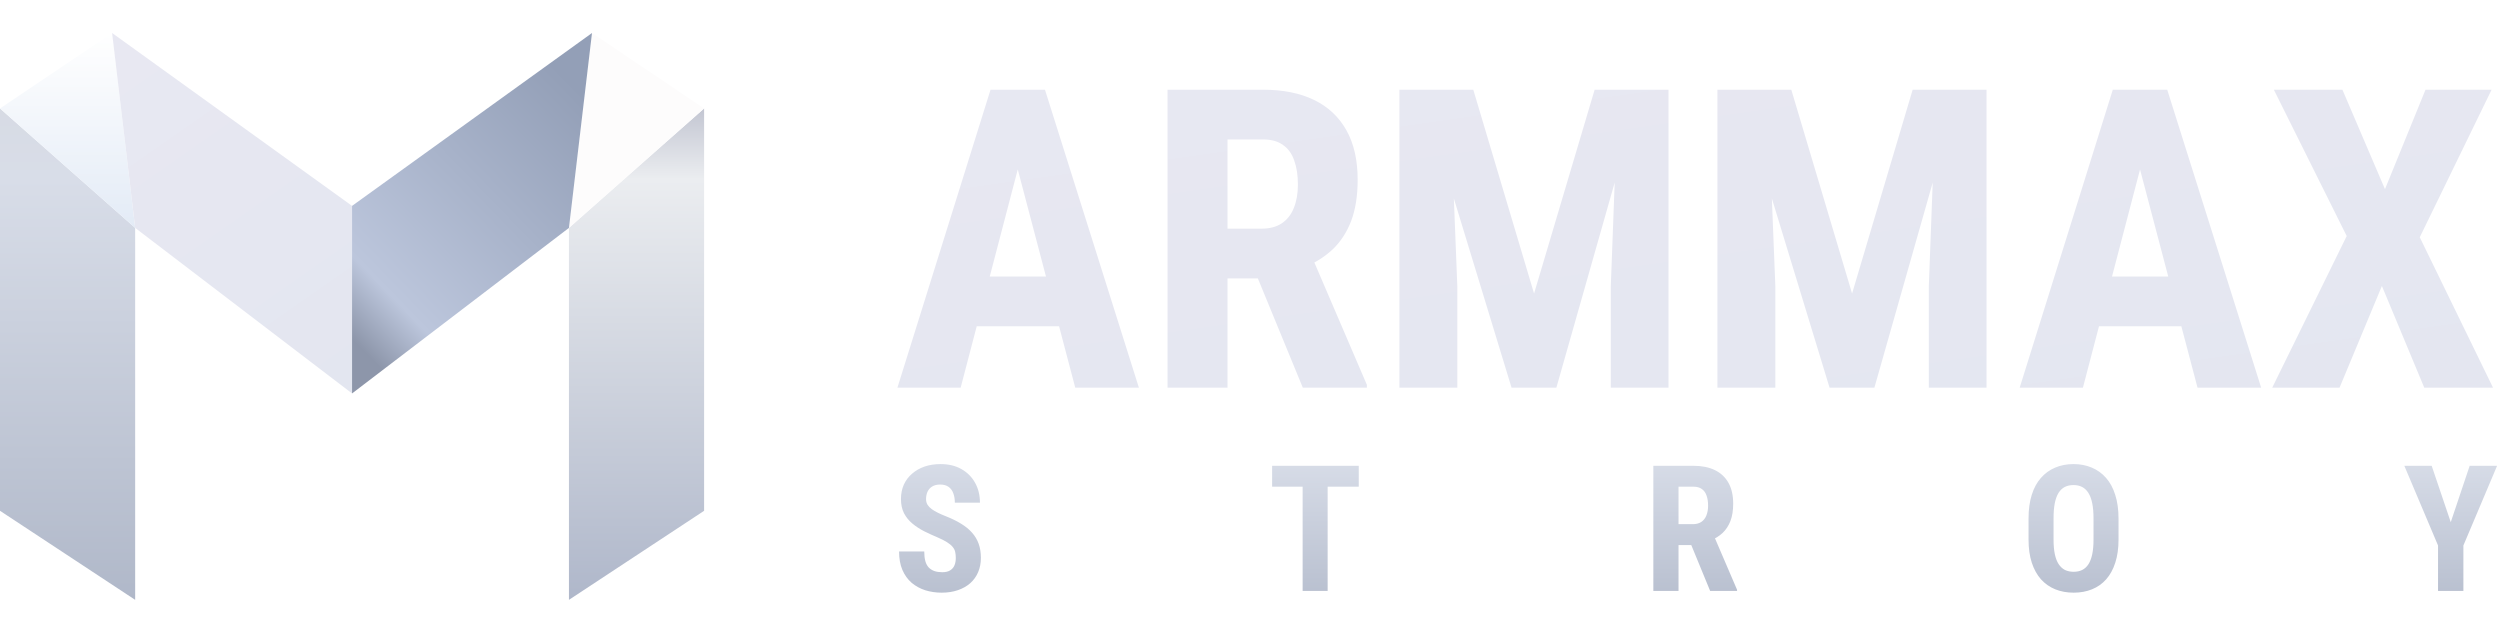
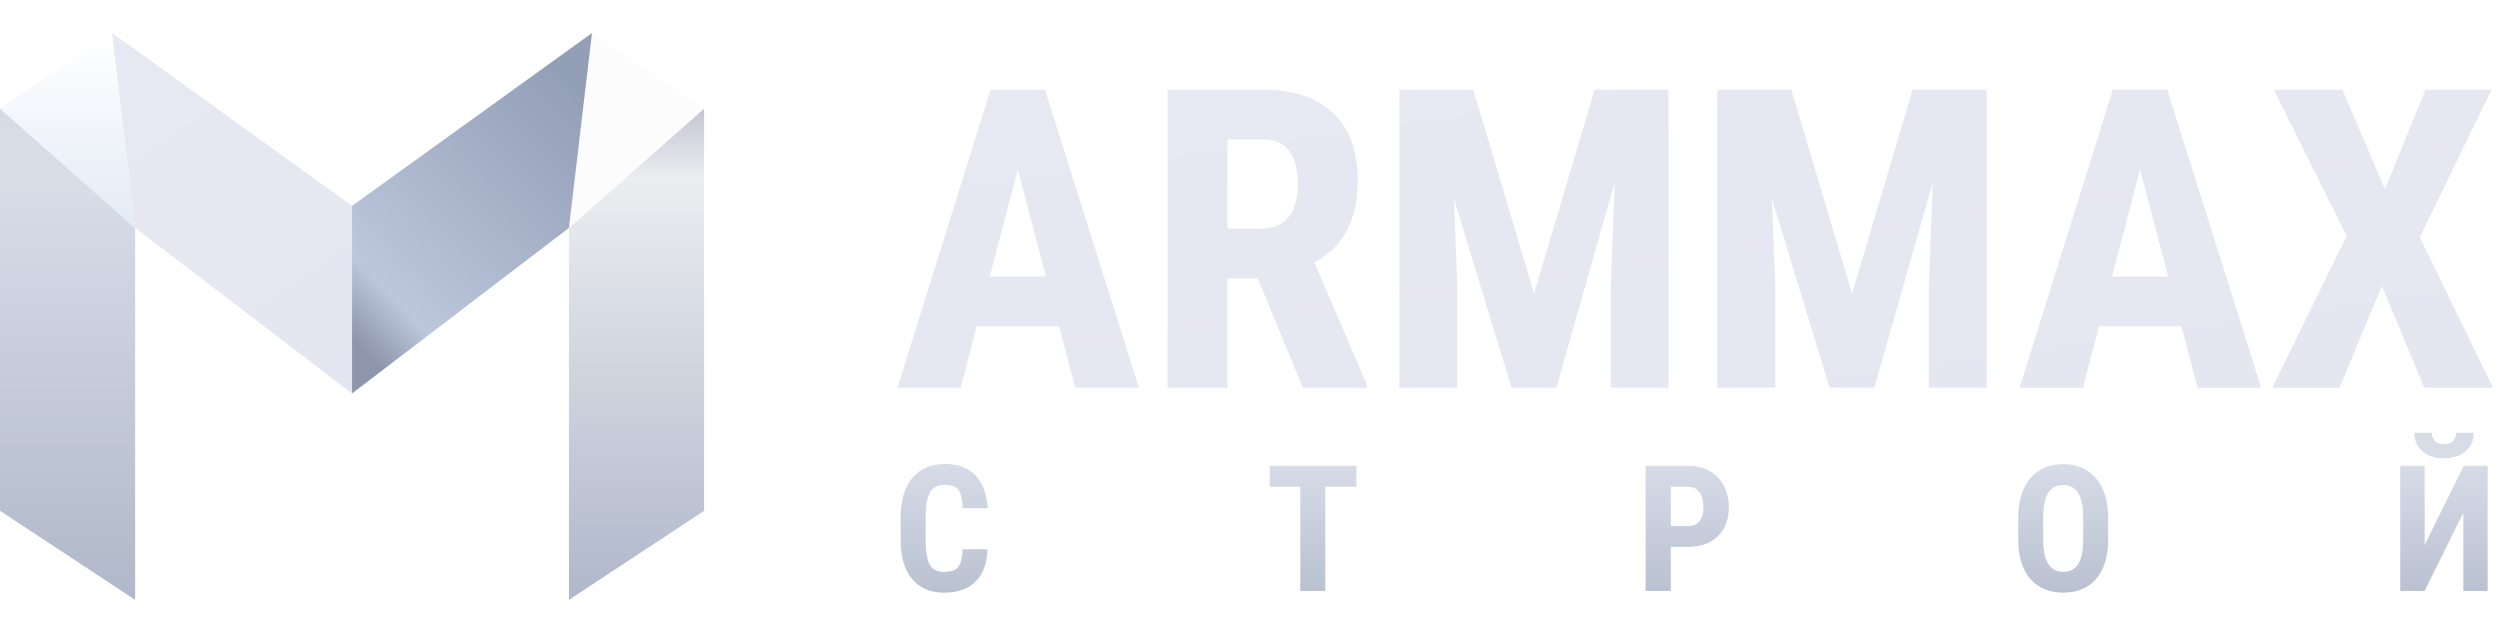
<svg xmlns="http://www.w3.org/2000/svg" width="1193" height="302" viewBox="0 0 1193 302" fill="none">
  <path d="M0 51.75L64.5 108.75V286.25L0 243.75V51.75Z" fill="url(#paint0_linear_38_61)" />
  <path d="M53.5 15.75L0 51.75L64.5 108.75L53.5 15.75Z" fill="url(#paint1_linear_38_61)" />
  <path d="M168 187.75L64.5 108.75L53.5 15.75L168 98.25V187.75Z" fill="url(#paint2_linear_38_61)" />
  <path d="M336 51.75L271.5 108.75V286.25L336 243.75V51.75Z" fill="url(#paint3_linear_38_61)" />
  <path d="M282.5 15.75L336 51.75L271.5 108.75L282.5 15.75Z" fill="#FDFCFC" />
  <path d="M168 187.75L271.5 108.75L282.5 15.75L168 98.25V187.75Z" fill="url(#paint4_linear_38_61)" />
  <path d="M488.988 68.203L458.422 185H428.246L472.68 42.812H491.527L488.988 68.203ZM513.109 185L482.348 68.203L479.516 42.812H498.656L543.48 185H513.109ZM514.184 131.973V155.703H450.023V131.973H514.184ZM557.152 42.812H602.758C612.263 42.812 620.368 44.44 627.074 47.695C633.78 50.95 638.923 55.768 642.504 62.148C646.085 68.529 647.875 76.406 647.875 85.781C647.875 93.463 646.833 100.039 644.75 105.508C642.667 110.911 639.704 115.436 635.863 119.082C632.022 122.663 627.432 125.527 622.094 127.676L613.402 132.852H576.391L576.293 109.121H601.977C605.883 109.121 609.105 108.275 611.645 106.582C614.249 104.824 616.169 102.383 617.406 99.258C618.708 96.068 619.359 92.357 619.359 88.125C619.359 83.633 618.773 79.792 617.602 76.602C616.495 73.346 614.704 70.872 612.23 69.18C609.822 67.422 606.664 66.543 602.758 66.543H585.766V185H557.152V42.812ZM621.703 185L595.629 121.621L625.609 121.523L652.27 183.633V185H621.703ZM677.953 42.812H703.051L732.055 140.078L760.961 42.812H783.129L742.699 185H721.312L677.953 42.812ZM667.797 42.812H691.723L695.434 136.562V185H667.797V42.812ZM772.191 42.812H796.215V185H768.676V136.562L772.191 42.812ZM829.711 42.812H854.809L883.812 140.078L912.719 42.812H934.887L894.457 185H873.07L829.711 42.812ZM819.555 42.812H843.48L847.191 136.562V185H819.555V42.812ZM923.949 42.812H947.973V185H920.434V136.562L923.949 42.812ZM1024.54 68.203L993.969 185H963.793L1008.23 42.812H1027.07L1024.54 68.203ZM1048.66 185L1017.89 68.203L1015.06 42.812H1034.2L1079.03 185H1048.66ZM1049.73 131.973V155.703H985.57V131.973H1049.73ZM1117.8 42.812L1138.11 90.273L1157.45 42.812H1188.99L1154.71 113.223L1189.67 185H1156.86L1136.64 136.465L1116.43 185H1084.3L1119.85 112.637L1085.08 42.812H1117.8Z" fill="url(#paint5_linear_38_61)" />
-   <path d="M456.105 266.291C456.105 265.225 456.01 264.254 455.818 263.379C455.627 262.504 455.217 261.697 454.588 260.959C453.986 260.221 453.098 259.482 451.922 258.744C450.773 258.006 449.27 257.24 447.41 256.447C445.195 255.518 443.049 254.533 440.971 253.494C438.893 252.428 437.02 251.197 435.352 249.803C433.684 248.408 432.357 246.768 431.373 244.881C430.416 242.967 429.938 240.725 429.938 238.154C429.938 235.639 430.389 233.355 431.291 231.305C432.221 229.254 433.533 227.504 435.229 226.055C436.924 224.578 438.906 223.443 441.176 222.65C443.473 221.857 446.029 221.461 448.846 221.461C452.674 221.461 455.982 222.254 458.771 223.84C461.588 225.426 463.762 227.6 465.293 230.361C466.852 233.123 467.631 236.295 467.631 239.877H455.654C455.654 238.182 455.408 236.691 454.916 235.406C454.451 234.094 453.699 233.068 452.66 232.33C451.621 231.592 450.281 231.223 448.641 231.223C447.109 231.223 445.838 231.537 444.826 232.166C443.842 232.768 443.104 233.602 442.611 234.668C442.146 235.707 441.914 236.883 441.914 238.195C441.914 239.18 442.146 240.068 442.611 240.861C443.104 241.627 443.773 242.324 444.621 242.953C445.469 243.555 446.467 244.143 447.615 244.717C448.791 245.291 450.076 245.852 451.471 246.398C454.178 247.465 456.57 248.641 458.648 249.926C460.727 251.184 462.463 252.605 463.857 254.191C465.252 255.75 466.305 257.514 467.016 259.482C467.727 261.451 468.082 263.693 468.082 266.209C468.082 268.697 467.645 270.967 466.77 273.018C465.922 275.041 464.678 276.791 463.037 278.268C461.396 279.717 459.414 280.838 457.09 281.631C454.793 282.424 452.223 282.82 449.379 282.82C446.617 282.82 444.006 282.438 441.545 281.672C439.084 280.879 436.91 279.689 435.023 278.104C433.164 276.49 431.701 274.453 430.635 271.992C429.568 269.504 429.035 266.564 429.035 263.174H441.053C441.053 264.979 441.23 266.523 441.586 267.809C441.941 269.066 442.488 270.078 443.227 270.844C443.965 271.582 444.867 272.143 445.934 272.525C447.027 272.881 448.271 273.059 449.666 273.059C451.252 273.059 452.51 272.758 453.439 272.156C454.396 271.555 455.08 270.748 455.49 269.736C455.9 268.725 456.105 267.576 456.105 266.291ZM633.552 222.281V282H621.617V222.281H633.552ZM648.4 222.281V232.248H607.056V222.281H648.4ZM788.974 222.281H808.128C812.12 222.281 815.524 222.965 818.341 224.332C821.157 225.699 823.317 227.723 824.821 230.402C826.325 233.082 827.077 236.391 827.077 240.328C827.077 243.555 826.64 246.316 825.765 248.613C824.89 250.883 823.645 252.783 822.032 254.314C820.419 255.818 818.491 257.021 816.249 257.924L812.599 260.098H797.054L797.013 250.131H807.8C809.44 250.131 810.794 249.775 811.86 249.064C812.954 248.326 813.761 247.301 814.28 245.988C814.827 244.648 815.1 243.09 815.1 241.312C815.1 239.426 814.854 237.812 814.362 236.473C813.897 235.105 813.145 234.066 812.106 233.355C811.095 232.617 809.768 232.248 808.128 232.248H800.991V282H788.974V222.281ZM816.085 282L805.134 255.381L817.725 255.34L828.923 281.426V282H816.085ZM1010.96 247.506V257.473C1010.96 261.684 1010.44 265.375 1009.4 268.547C1008.39 271.691 1006.94 274.33 1005.06 276.463C1003.2 278.568 1000.94 280.154 998.289 281.221C995.664 282.287 992.752 282.82 989.553 282.82C986.354 282.82 983.428 282.287 980.776 281.221C978.151 280.154 975.881 278.568 973.967 276.463C972.08 274.33 970.617 271.691 969.578 268.547C968.539 265.375 968.02 261.684 968.02 257.473V247.506C968.02 243.186 968.526 239.412 969.537 236.186C970.549 232.932 972.012 230.225 973.926 228.064C975.84 225.877 978.11 224.236 980.735 223.143C983.36 222.021 986.272 221.461 989.471 221.461C992.67 221.461 995.582 222.021 998.207 223.143C1000.83 224.236 1003.1 225.877 1005.02 228.064C1006.93 230.225 1008.39 232.932 1009.4 236.186C1010.44 239.412 1010.96 243.186 1010.96 247.506ZM999.028 257.473V247.424C999.028 244.58 998.823 242.16 998.412 240.164C998.002 238.141 997.387 236.486 996.567 235.201C995.746 233.916 994.748 232.973 993.573 232.371C992.397 231.77 991.03 231.469 989.471 231.469C987.912 231.469 986.532 231.77 985.328 232.371C984.153 232.973 983.155 233.916 982.334 235.201C981.541 236.486 980.94 238.141 980.53 240.164C980.147 242.16 979.955 244.58 979.955 247.424V257.473C979.955 260.207 980.16 262.545 980.571 264.486C980.981 266.428 981.596 268.014 982.416 269.244C983.237 270.475 984.235 271.391 985.41 271.992C986.614 272.566 987.994 272.854 989.553 272.854C991.084 272.854 992.438 272.566 993.614 271.992C994.817 271.391 995.815 270.475 996.608 269.244C997.401 268.014 998.002 266.428 998.412 264.486C998.823 262.545 999.028 260.207 999.028 257.473ZM1160.4 222.281L1169.5 249.188L1178.53 222.281H1191.61L1175.53 260.303V282H1163.43V260.303L1147.35 222.281H1160.4Z" fill="url(#paint6_linear_38_61)" />
+   <path d="M459.305 262.107H471.24C471.076 266.592 470.174 270.379 468.533 273.469C466.893 276.531 464.555 278.855 461.52 280.441C458.512 282.027 454.875 282.82 450.609 282.82C447.301 282.82 444.361 282.273 441.791 281.18C439.221 280.059 437.033 278.418 435.229 276.258C433.424 274.098 432.057 271.432 431.127 268.26C430.225 265.061 429.773 261.383 429.773 257.227V247.096C429.773 242.939 430.252 239.262 431.209 236.062C432.193 232.863 433.588 230.184 435.393 228.023C437.225 225.836 439.426 224.195 441.996 223.102C444.594 221.98 447.52 221.42 450.773 221.42C455.121 221.42 458.758 222.24 461.684 223.881C464.609 225.521 466.865 227.914 468.451 231.059C470.064 234.176 471.035 237.99 471.363 242.502H459.346C459.291 239.658 458.977 237.43 458.402 235.816C457.855 234.176 456.98 233.027 455.777 232.371C454.574 231.688 452.906 231.346 450.773 231.346C449.188 231.346 447.82 231.633 446.672 232.207C445.523 232.754 444.58 233.643 443.842 234.873C443.104 236.104 442.557 237.717 442.201 239.713C441.873 241.709 441.709 244.143 441.709 247.014V257.227C441.709 260.043 441.859 262.449 442.16 264.445C442.461 266.414 442.939 268.027 443.596 269.285C444.252 270.543 445.141 271.459 446.262 272.033C447.41 272.607 448.859 272.895 450.609 272.895C452.633 272.895 454.26 272.594 455.49 271.992C456.748 271.391 457.678 270.311 458.279 268.752C458.881 267.193 459.223 264.979 459.305 262.107ZM632.427 222.281V282H620.491V222.281H632.427ZM647.274 222.281V232.248H605.931V222.281H647.274ZM805.631 260.959H793.408V250.992H805.631C807.353 250.992 808.748 250.609 809.814 249.844C810.881 249.078 811.66 248.025 812.152 246.686C812.644 245.318 812.891 243.787 812.891 242.092C812.891 240.369 812.644 238.756 812.152 237.252C811.66 235.748 810.881 234.545 809.814 233.643C808.748 232.713 807.353 232.248 805.631 232.248H797.305V282H785.287V222.281H805.631C809.65 222.281 813.096 223.129 815.967 224.824C818.865 226.52 821.094 228.857 822.652 231.838C824.211 234.791 824.99 238.182 824.99 242.01C824.99 245.865 824.211 249.215 822.652 252.059C821.094 254.875 818.865 257.062 815.967 258.621C813.096 260.18 809.65 260.959 805.631 260.959ZM1006.03 247.506V257.473C1006.03 261.684 1005.51 265.375 1004.47 268.547C1003.46 271.691 1002.01 274.33 1000.12 276.463C998.263 278.568 996.007 280.154 993.354 281.221C990.729 282.287 987.817 282.82 984.618 282.82C981.419 282.82 978.493 282.287 975.841 281.221C973.216 280.154 970.946 278.568 969.032 276.463C967.145 274.33 965.682 271.691 964.643 268.547C963.604 265.375 963.085 261.684 963.085 257.473V247.506C963.085 243.186 963.591 239.412 964.602 236.186C965.614 232.932 967.077 230.225 968.991 228.064C970.905 225.877 973.175 224.236 975.8 223.143C978.425 222.021 981.337 221.461 984.536 221.461C987.735 221.461 990.647 222.021 993.272 223.143C995.897 224.236 998.167 225.877 1000.08 228.064C1001.99 230.225 1003.46 232.932 1004.47 236.186C1005.51 239.412 1006.03 243.186 1006.03 247.506ZM994.093 257.473V247.424C994.093 244.58 993.888 242.16 993.477 240.164C993.067 238.141 992.452 236.486 991.632 235.201C990.811 233.916 989.813 232.973 988.638 232.371C987.462 231.77 986.095 231.469 984.536 231.469C982.977 231.469 981.597 231.77 980.393 232.371C979.218 232.973 978.22 233.916 977.399 235.201C976.606 236.486 976.005 238.141 975.595 240.164C975.212 242.16 975.02 244.58 975.02 247.424V257.473C975.02 260.207 975.225 262.545 975.636 264.486C976.046 266.428 976.661 268.014 977.481 269.244C978.302 270.475 979.3 271.391 980.475 271.992C981.679 272.566 983.059 272.854 984.618 272.854C986.149 272.854 987.503 272.566 988.679 271.992C989.882 271.391 990.88 270.475 991.673 269.244C992.466 268.014 993.067 266.428 993.477 264.486C993.888 262.545 994.093 260.207 994.093 257.473ZM1157.04 260.057L1175.7 222.281H1187.11V282H1175.5V244.676L1157 282H1145.39V222.281H1157.04V260.057ZM1172.05 206.531H1180.5C1180.5 208.938 1179.92 211.057 1178.74 212.889C1177.59 214.693 1175.95 216.115 1173.82 217.154C1171.71 218.193 1169.21 218.713 1166.31 218.713C1161.94 218.713 1158.48 217.578 1155.94 215.309C1153.39 213.039 1152.12 210.113 1152.12 206.531H1160.49C1160.49 207.953 1160.93 209.211 1161.8 210.305C1162.68 211.398 1164.18 211.945 1166.31 211.945C1168.42 211.945 1169.89 211.398 1170.74 210.305C1171.62 209.211 1172.05 207.953 1172.05 206.531Z" fill="url(#paint6_linear_38_61)" />
  <defs>
    <linearGradient id="paint0_linear_38_61" x1="32.25" y1="51.75" x2="32.25" y2="286.25" gradientUnits="userSpaceOnUse">
      <stop stop-color="#D7DBE4" />
      <stop offset="0.144" stop-color="#D8DDE8" />
      <stop offset="1" stop-color="#B0B8C9" />
    </linearGradient>
    <linearGradient id="paint1_linear_38_61" x1="32.25" y1="15.75" x2="32.25" y2="108.75" gradientUnits="userSpaceOnUse">
      <stop stop-color="white" />
      <stop offset="1" stop-color="#E3EBF6" />
    </linearGradient>
    <linearGradient id="paint2_linear_38_61" x1="54" y1="24.25" x2="168" y2="187.75" gradientUnits="userSpaceOnUse">
      <stop stop-color="#E8E8F2" />
      <stop offset="1" stop-color="#E3E6F0" />
    </linearGradient>
    <linearGradient id="paint3_linear_38_61" x1="303.75" y1="51.75" x2="303.75" y2="286.25" gradientUnits="userSpaceOnUse">
      <stop stop-color="#C3C6D2" />
      <stop offset="0.144" stop-color="#EBEDF0" />
      <stop offset="1" stop-color="#AFB7CA" />
    </linearGradient>
    <linearGradient id="paint4_linear_38_61" x1="283" y1="50.25" x2="168" y2="161.75" gradientUnits="userSpaceOnUse">
      <stop stop-color="#939FB7" />
      <stop offset="0.827" stop-color="#BCC6DC" />
      <stop offset="1" stop-color="#8D96AA" />
    </linearGradient>
    <linearGradient id="paint5_linear_38_61" x1="429.349" y1="11.564" x2="475.241" y2="335.64" gradientUnits="userSpaceOnUse">
      <stop stop-color="#E8E8F2" />
      <stop offset="1" stop-color="#E3E6F0" />
    </linearGradient>
    <linearGradient id="paint6_linear_38_61" x1="809.5" y1="204" x2="809.5" y2="302" gradientUnits="userSpaceOnUse">
      <stop stop-color="#D7DBE4" />
      <stop offset="0.144" stop-color="#D8DDE8" />
      <stop offset="1" stop-color="#B0B8C9" />
    </linearGradient>
  </defs>
</svg>
